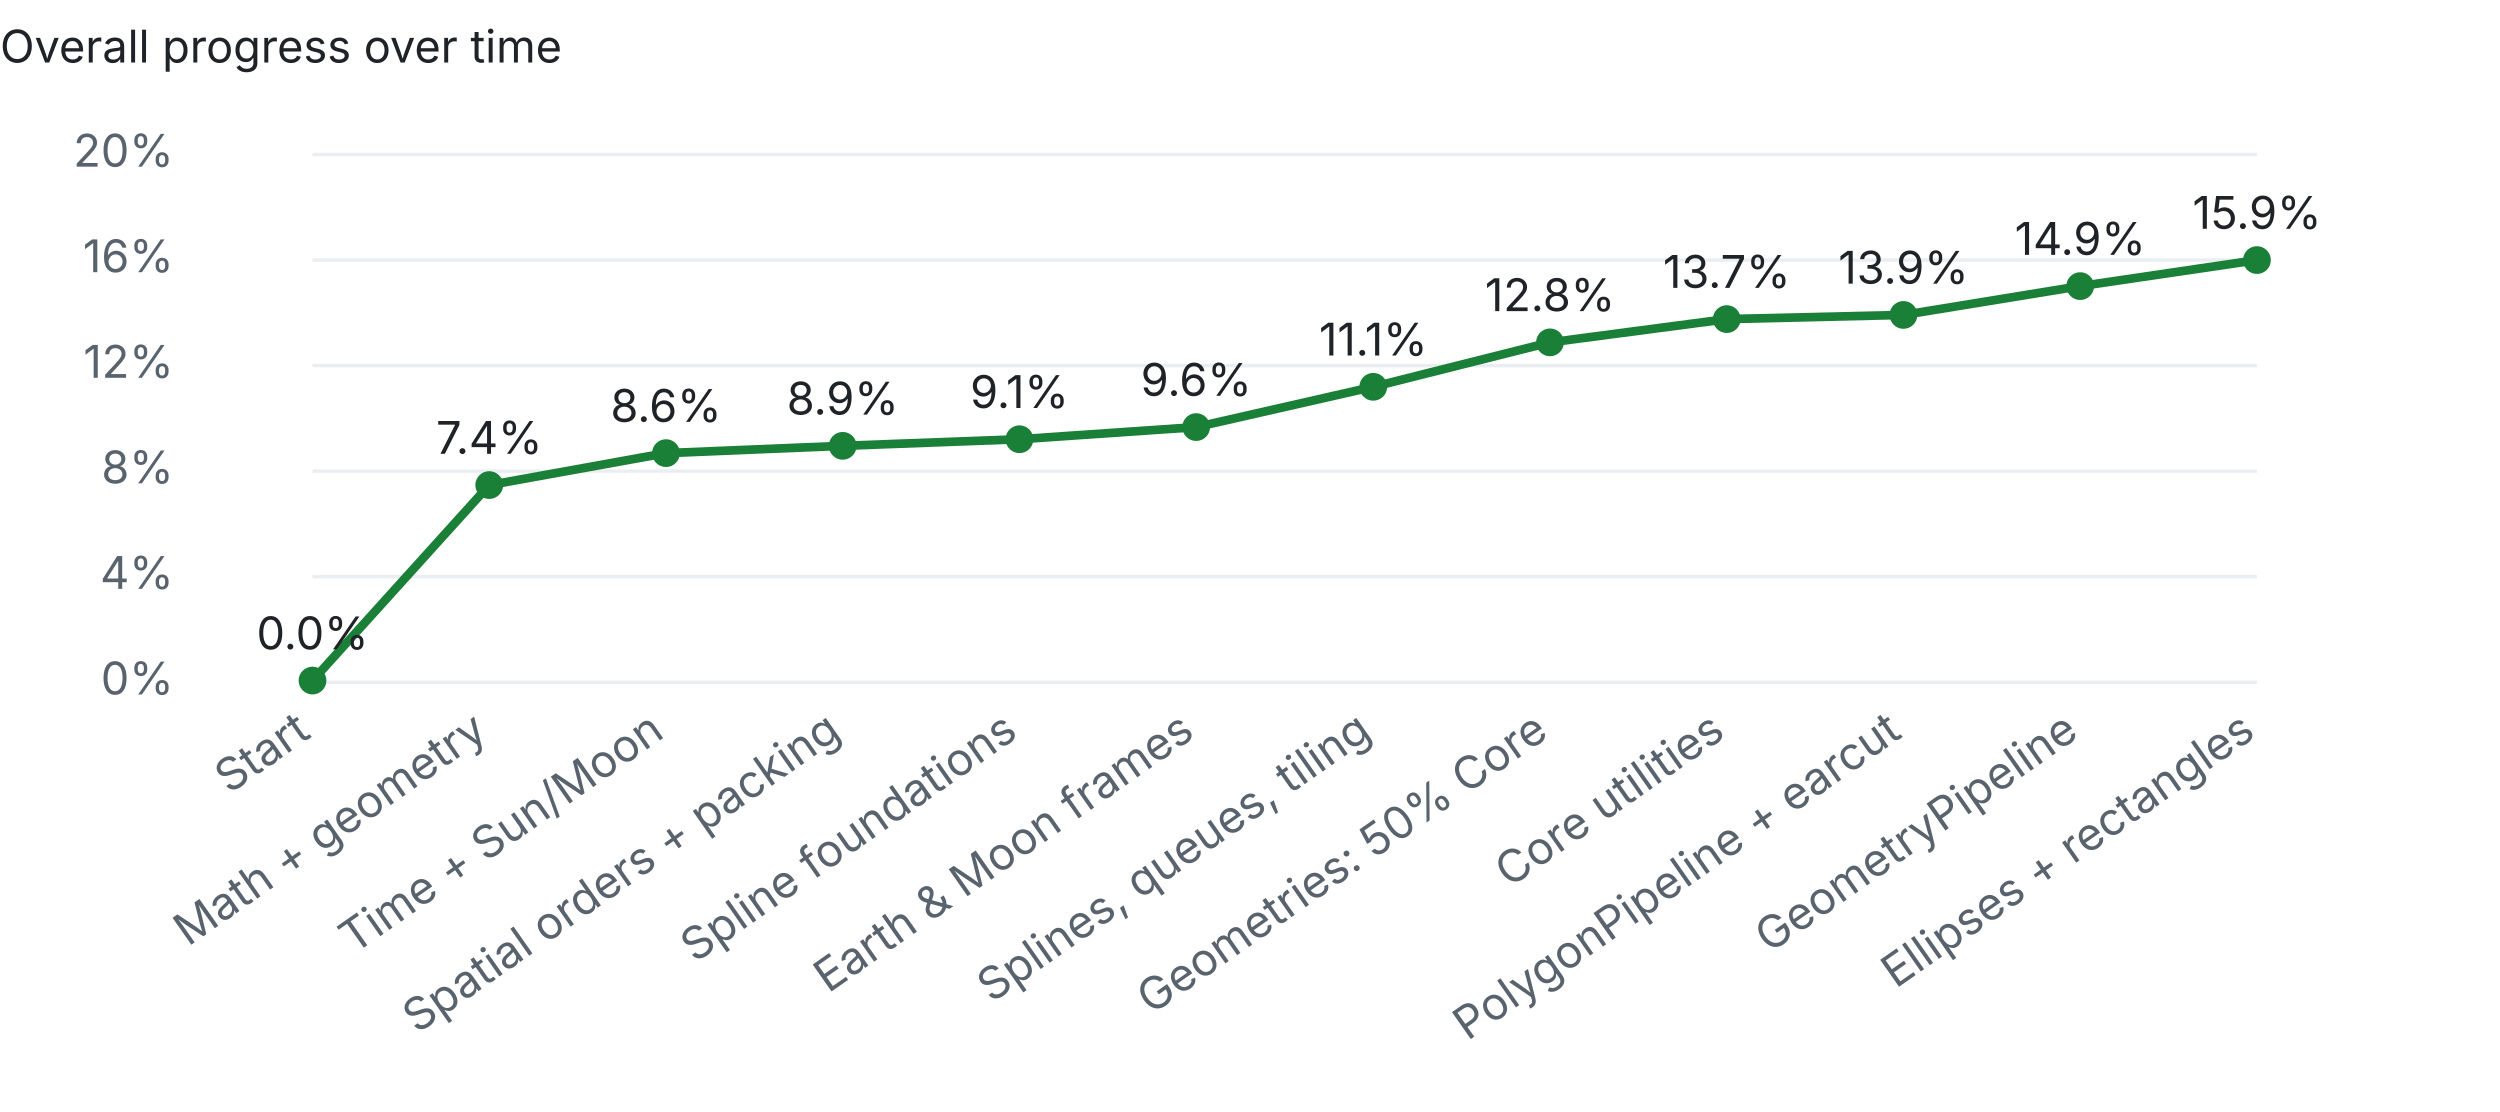
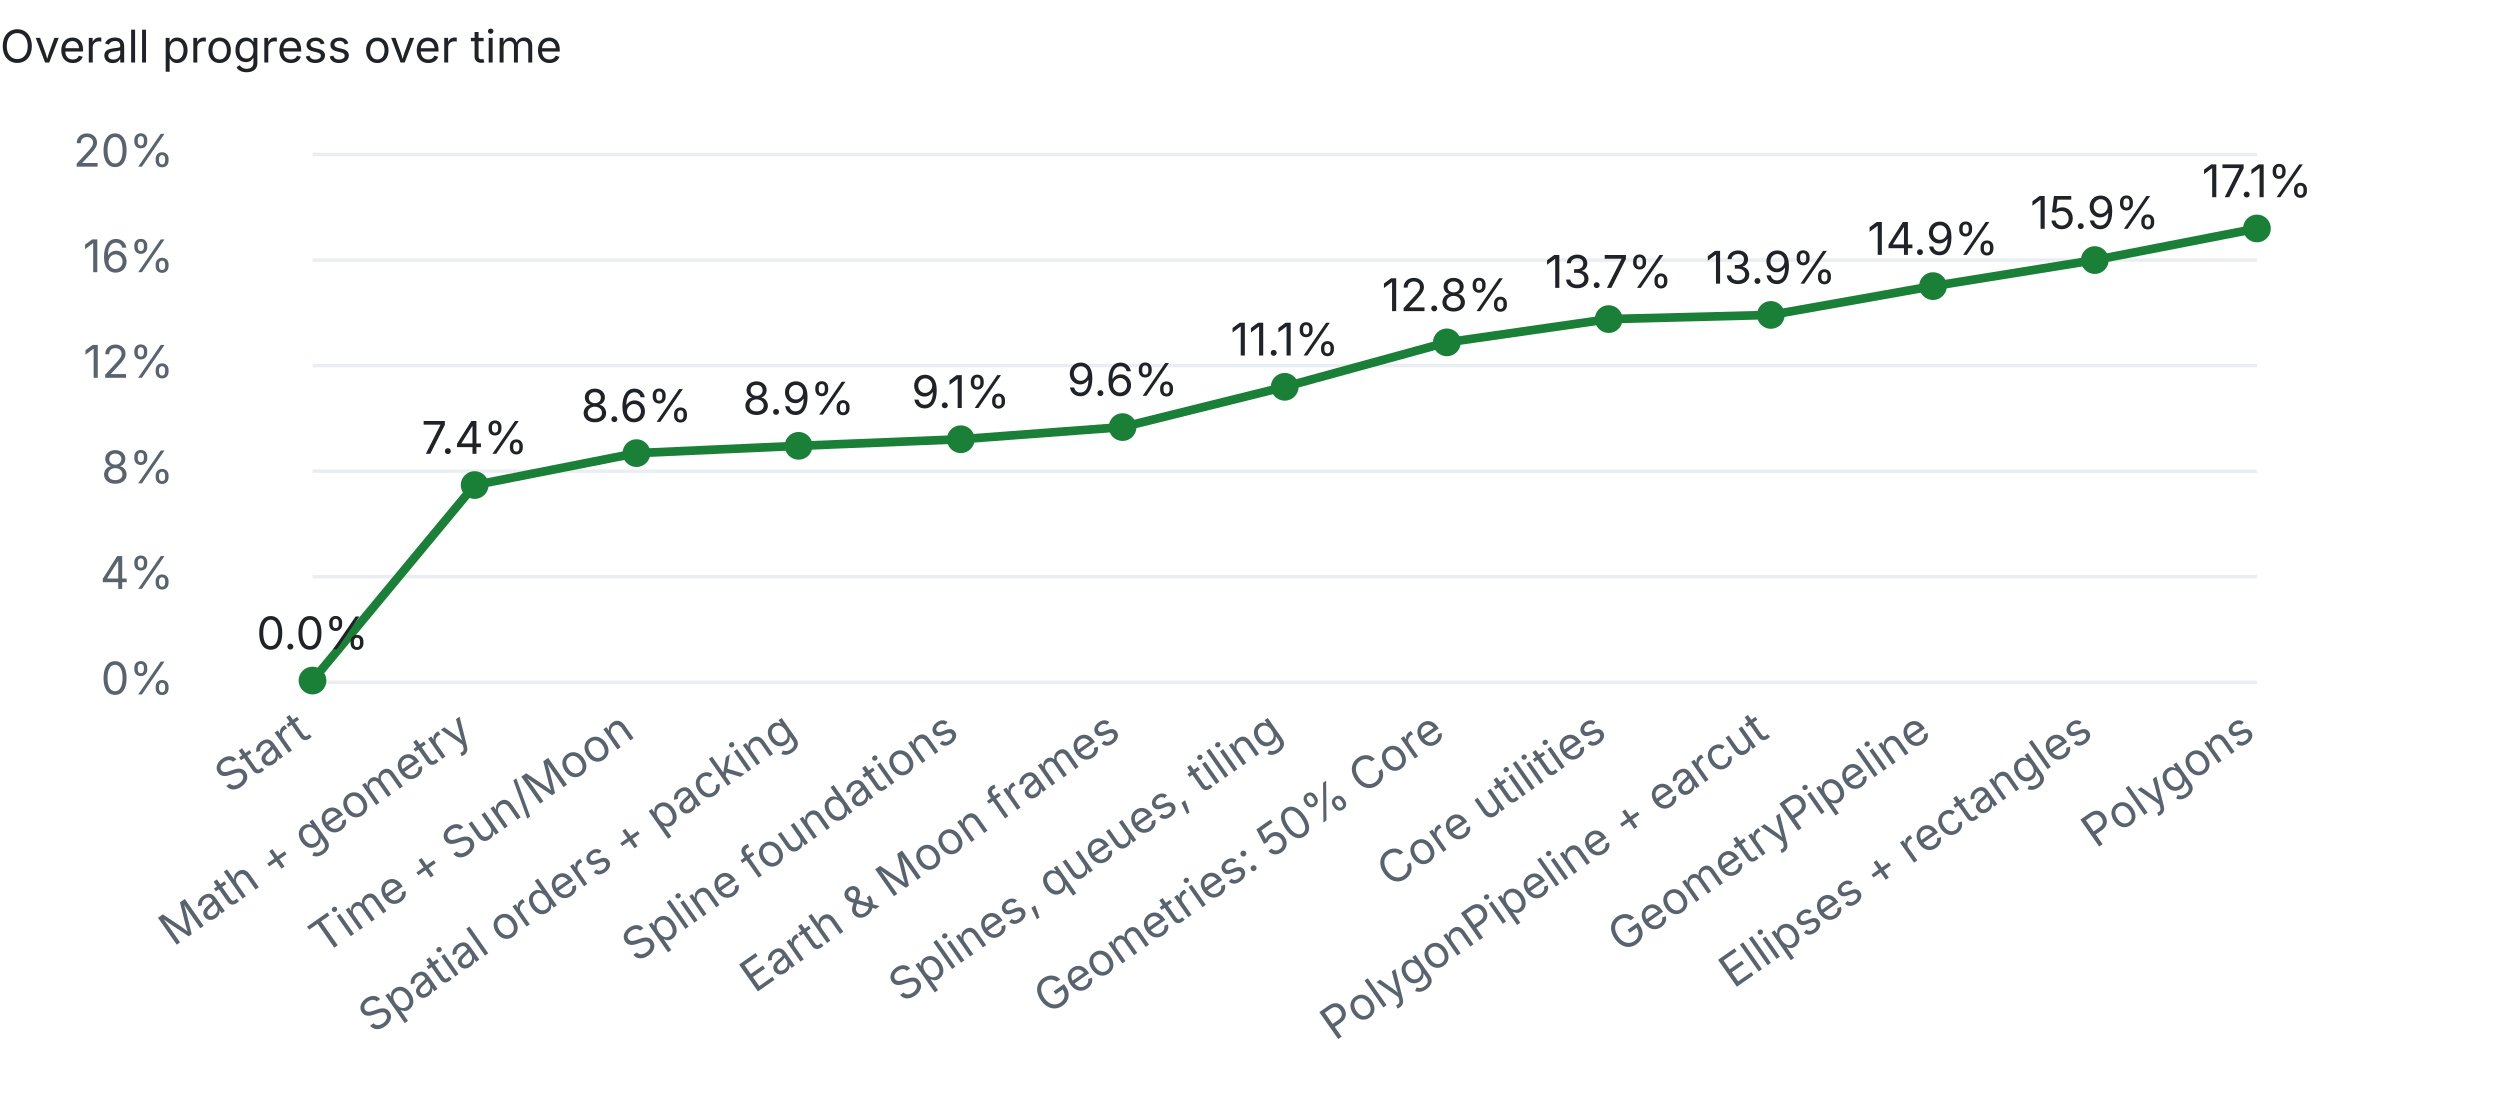
<svg xmlns="http://www.w3.org/2000/svg" width="720" height="320" viewBox="0 0 720 320">
  <style>text{font:13px system-ui,-apple-system,Segoe UI,sans-serif;fill:#1f2328}.dim{fill:#59636e}.bg{fill:#eaeef2}.done{fill:#1a7f37}.part{fill:#d4a72c}@media (prefers-color-scheme:dark){text{fill:#e6edf3}.dim{fill:#9198a1}.bg{fill:#30363d}.done{fill:#3fb950}}</style>
  <text x="0" y="18" font-weight="600">Overall progress over time</text>
  <rect class="bg" x="90" y="196.0" width="560" height="1" />
  <text class="dim" x="50" y="200.0" text-anchor="end">0%</text>
  <rect class="bg" x="90" y="165.6" width="560" height="1" />
  <text class="dim" x="50" y="169.6" text-anchor="end">4%</text>
  <rect class="bg" x="90" y="135.2" width="560" height="1" />
  <text class="dim" x="50" y="139.2" text-anchor="end">8%</text>
  <rect class="bg" x="90" y="104.8" width="560" height="1" />
  <text class="dim" x="50" y="108.8" text-anchor="end">12%</text>
  <rect class="bg" x="90" y="74.4" width="560" height="1" />
  <text class="dim" x="50" y="78.4" text-anchor="end">16%</text>
  <rect class="bg" x="90" y="44.0" width="560" height="1" />
  <text class="dim" x="50" y="48.0" text-anchor="end">20%</text>
-   <polyline points="90.0,196.0 140.9,139.7 191.8,130.5 242.7,128.4 293.6,126.5 344.5,123.0 395.5,111.4 446.4,98.6 497.3,91.9 548.2,90.7 599.1,82.4 650.0,74.9" fill="none" stroke="#1a7f37" stroke-width="2.5" />
+   <polyline points="90.0,196.0 136.7,139.7 183.3,130.5 230.0,128.4 276.7,126.5 323.3,123.0 370.0,111.4 416.7,98.6 463.3,91.9 510.0,90.7 556.7,82.4 603.3,74.9 650.0,65.8" fill="none" stroke="#1a7f37" stroke-width="2.5" />
  <circle class="done" cx="90.0" cy="196.0" r="4" />
  <text class="dim" x="90.0" y="212" text-anchor="end" transform="rotate(-35 90.0 212)">Start</text>
  <text x="90.0" y="187.0" text-anchor="middle">0.0%</text>
-   <circle class="done" cx="140.9" cy="139.7" r="4" />
-   <text class="dim" x="140.9" y="212" text-anchor="end" transform="rotate(-35 140.9 212)">Math + geometry</text>
-   <text x="140.9" y="130.7" text-anchor="middle">7.4%</text>
-   <circle class="done" cx="191.8" cy="130.5" r="4" />
-   <text class="dim" x="191.8" y="212" text-anchor="end" transform="rotate(-35 191.8 212)">Time + Sun/Moon</text>
-   <text x="191.8" y="121.5" text-anchor="middle">8.6%</text>
-   <circle class="done" cx="242.7" cy="128.4" r="4" />
-   <text class="dim" x="242.7" y="212" text-anchor="end" transform="rotate(-35 242.7 212)">Spatial orders + packing</text>
-   <text x="242.7" y="119.4" text-anchor="middle">8.9%</text>
-   <circle class="done" cx="293.6" cy="126.5" r="4" />
-   <text class="dim" x="293.6" y="212" text-anchor="end" transform="rotate(-35 293.6 212)">Spline foundations</text>
-   <text x="293.6" y="117.5" text-anchor="middle">9.1%</text>
-   <circle class="done" cx="344.5" cy="123.0" r="4" />
-   <text class="dim" x="344.5" y="212" text-anchor="end" transform="rotate(-35 344.5 212)">Earth &amp; Moon frames</text>
-   <text x="344.5" y="114.0" text-anchor="middle">9.6%</text>
-   <circle class="done" cx="395.5" cy="111.4" r="4" />
-   <text class="dim" x="395.5" y="212" text-anchor="end" transform="rotate(-35 395.5 212)">Splines, queues, tiling</text>
-   <text x="395.5" y="102.4" text-anchor="middle">11.1%</text>
-   <circle class="done" cx="446.4" cy="98.6" r="4" />
-   <text class="dim" x="446.4" y="212" text-anchor="end" transform="rotate(-35 446.4 212)">Geometries: 50% Core</text>
-   <text x="446.4" y="89.6" text-anchor="middle">12.8%</text>
-   <circle class="done" cx="497.3" cy="91.9" r="4" />
-   <text class="dim" x="497.3" y="212" text-anchor="end" transform="rotate(-35 497.3 212)">Core utilities</text>
-   <text x="497.3" y="82.9" text-anchor="middle">13.7%</text>
-   <circle class="done" cx="548.2" cy="90.7" r="4" />
-   <text class="dim" x="548.2" y="212" text-anchor="end" transform="rotate(-35 548.2 212)">PolygonPipeline + earcut</text>
-   <text x="548.2" y="81.7" text-anchor="middle">13.9%</text>
-   <circle class="done" cx="599.1" cy="82.4" r="4" />
-   <text class="dim" x="599.1" y="212" text-anchor="end" transform="rotate(-35 599.1 212)">GeometryPipeline</text>
-   <text x="599.1" y="73.4" text-anchor="middle">14.9%</text>
-   <circle class="done" cx="650.0" cy="74.9" r="4" />
-   <text class="dim" x="650.0" y="212" text-anchor="end" transform="rotate(-35 650.0 212)">Ellipses + rectangles</text>
-   <text x="650.0" y="65.9" text-anchor="middle">15.9%</text>
+   <circle class="done" cx="136.7" cy="139.7" r="4" />
+   <text class="dim" x="136.7" y="212" text-anchor="end" transform="rotate(-35 136.7 212)">Math + geometry</text>
+   <text x="136.7" y="130.7" text-anchor="middle">7.4%</text>
+   <circle class="done" cx="183.3" cy="130.5" r="4" />
+   <text class="dim" x="183.3" y="212" text-anchor="end" transform="rotate(-35 183.3 212)">Time + Sun/Moon</text>
+   <text x="183.3" y="121.5" text-anchor="middle">8.6%</text>
+   <circle class="done" cx="230.0" cy="128.4" r="4" />
+   <text class="dim" x="230.0" y="212" text-anchor="end" transform="rotate(-35 230.0 212)">Spatial orders + packing</text>
+   <text x="230.0" y="119.4" text-anchor="middle">8.9%</text>
+   <circle class="done" cx="276.7" cy="126.5" r="4" />
+   <text class="dim" x="276.7" y="212" text-anchor="end" transform="rotate(-35 276.7 212)">Spline foundations</text>
+   <text x="276.7" y="117.5" text-anchor="middle">9.1%</text>
+   <circle class="done" cx="323.3" cy="123.0" r="4" />
+   <text class="dim" x="323.3" y="212" text-anchor="end" transform="rotate(-35 323.3 212)">Earth &amp; Moon frames</text>
+   <text x="323.3" y="114.0" text-anchor="middle">9.6%</text>
+   <circle class="done" cx="370.0" cy="111.4" r="4" />
+   <text class="dim" x="370.0" y="212" text-anchor="end" transform="rotate(-35 370.0 212)">Splines, queues, tiling</text>
+   <text x="370.0" y="102.4" text-anchor="middle">11.1%</text>
+   <circle class="done" cx="416.7" cy="98.6" r="4" />
+   <text class="dim" x="416.7" y="212" text-anchor="end" transform="rotate(-35 416.7 212)">Geometries: 50% Core</text>
+   <text x="416.7" y="89.6" text-anchor="middle">12.8%</text>
+   <circle class="done" cx="463.3" cy="91.9" r="4" />
+   <text class="dim" x="463.3" y="212" text-anchor="end" transform="rotate(-35 463.3 212)">Core utilities</text>
+   <text x="463.3" y="82.9" text-anchor="middle">13.7%</text>
+   <circle class="done" cx="510.0" cy="90.7" r="4" />
+   <text class="dim" x="510.0" y="212" text-anchor="end" transform="rotate(-35 510.0 212)">PolygonPipeline + earcut</text>
+   <text x="510.0" y="81.7" text-anchor="middle">13.9%</text>
+   <circle class="done" cx="556.7" cy="82.4" r="4" />
+   <text class="dim" x="556.7" y="212" text-anchor="end" transform="rotate(-35 556.7 212)">GeometryPipeline</text>
+   <text x="556.7" y="73.4" text-anchor="middle">14.9%</text>
+   <circle class="done" cx="603.3" cy="74.9" r="4" />
+   <text class="dim" x="603.3" y="212" text-anchor="end" transform="rotate(-35 603.3 212)">Ellipses + rectangles</text>
+   <text x="603.3" y="65.9" text-anchor="middle">15.9%</text>
+   <circle class="done" cx="650.0" cy="65.8" r="4" />
+   <text class="dim" x="650.0" y="212" text-anchor="end" transform="rotate(-35 650.0 212)">Polygons</text>
+   <text x="650.0" y="56.8" text-anchor="middle">17.1%</text>
</svg>
